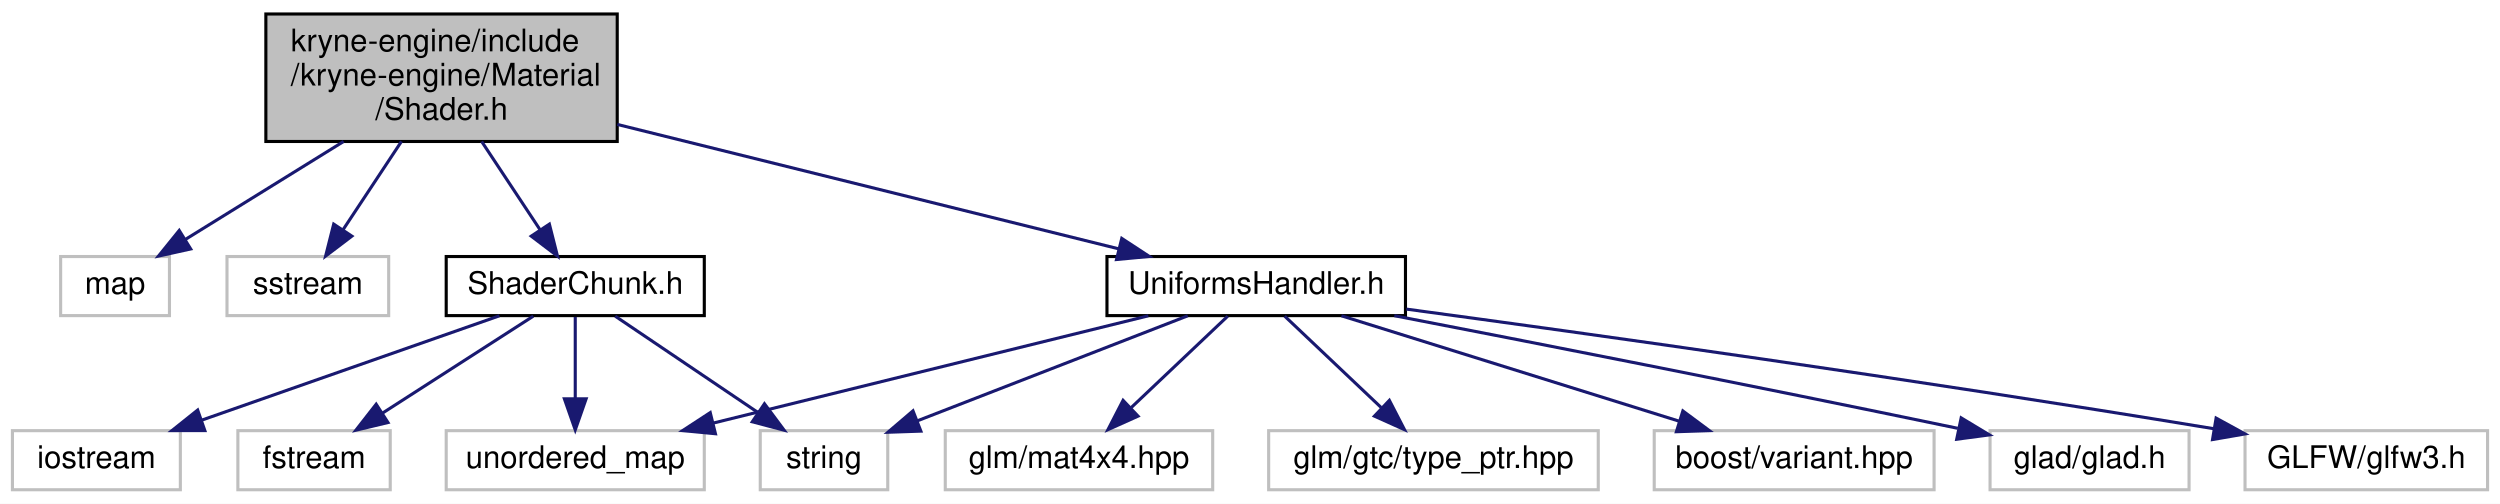
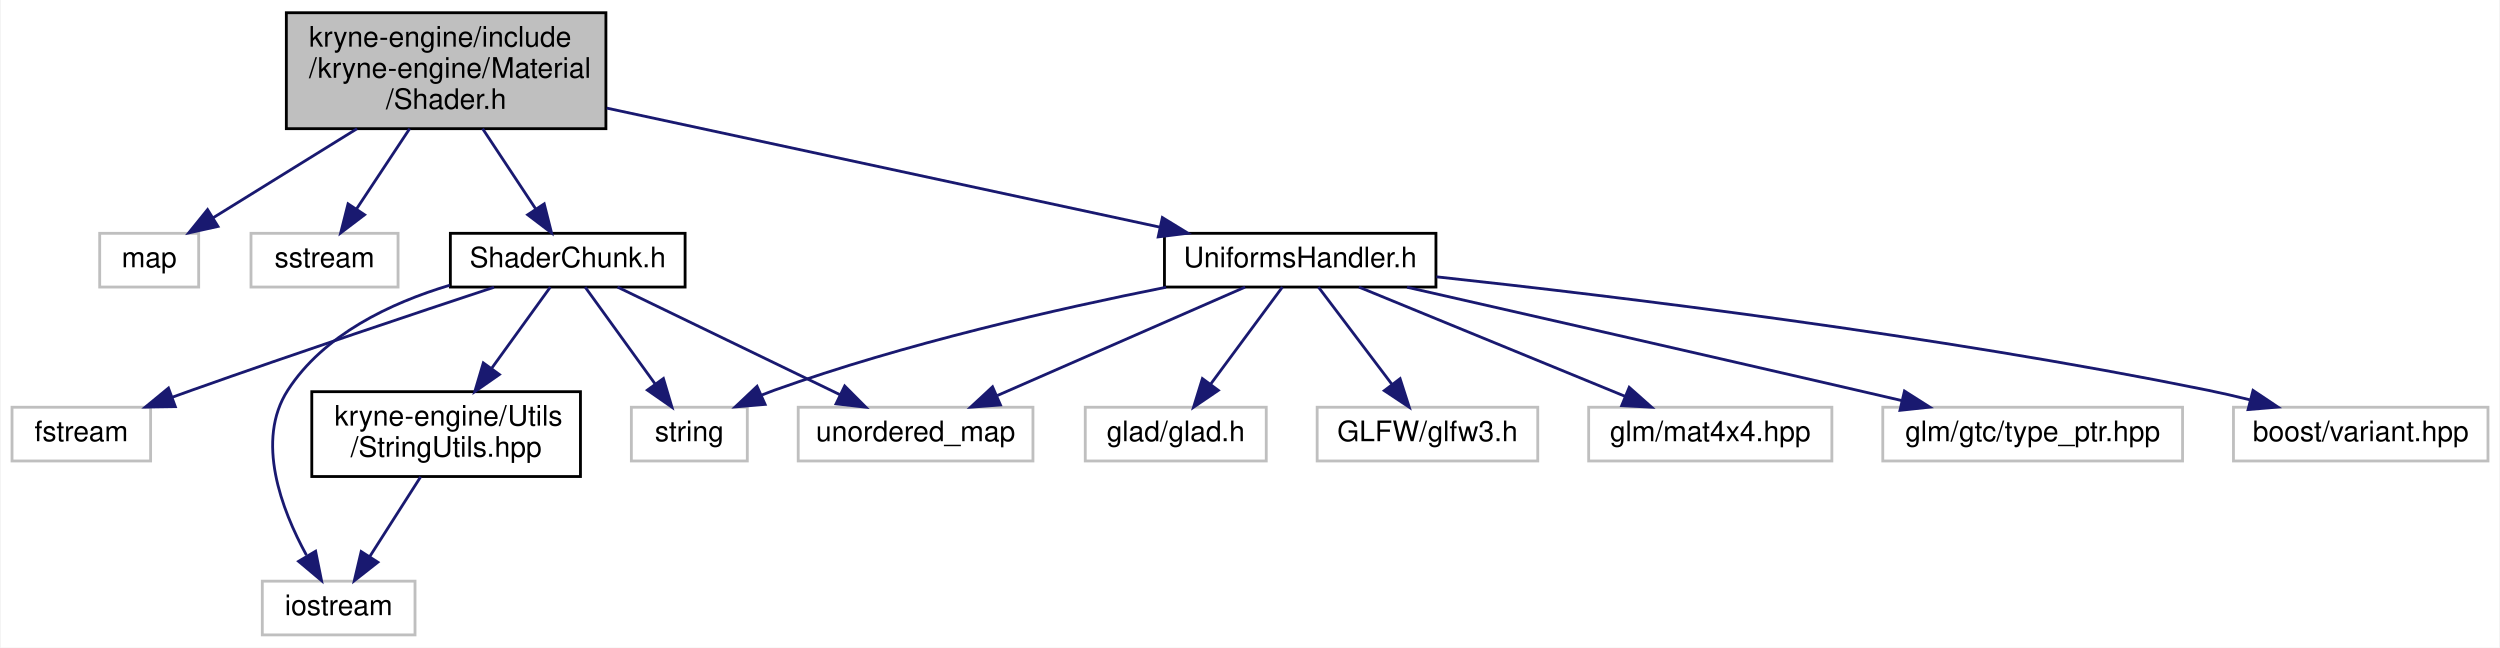
- <svg xmlns="http://www.w3.org/2000/svg" xmlns:xlink="http://www.w3.org/1999/xlink" width="804pt" height="162pt" viewBox="0.00 0.00 804.00 162.00">
-   <g id="graph0" class="graph" transform="scale(1 1) rotate(0) translate(4 158)">
-     <polygon fill="white" stroke="transparent" points="-4,4 -4,-158 800,-158 800,4 -4,4" />
+ <svg xmlns="http://www.w3.org/2000/svg" xmlns:xlink="http://www.w3.org/1999/xlink" width="884pt" height="229pt" viewBox="0.00 0.00 883.50 229.00">
+   <g id="graph0" class="graph" transform="scale(1 1) rotate(0) translate(4 225)">
+     <polygon fill="white" stroke="transparent" points="-4,4 -4,-225 879.5,-225 879.5,4 -4,4" />
    <g id="node1" class="node">
      <g id="a_node1">
        <a xlink:title=" ">
-           <polygon fill="#bfbfbf" stroke="black" points="81.5,-112.5 81.5,-153.5 194.5,-153.5 194.5,-112.5 81.5,-112.5" />
-           <text text-anchor="start" x="89.5" y="-141.5" font-family="Helvetica,sans-Serif" font-size="10.00">kryne-engine/include</text>
-           <text text-anchor="start" x="89.5" y="-130.5" font-family="Helvetica,sans-Serif" font-size="10.00">/kryne-engine/Material</text>
-           <text text-anchor="middle" x="138" y="-119.5" font-family="Helvetica,sans-Serif" font-size="10.00">/Shader.h</text>
+           <polygon fill="#bfbfbf" stroke="black" points="97,-179.5 97,-220.5 210,-220.5 210,-179.5 97,-179.5" />
+           <text text-anchor="start" x="105" y="-208.5" font-family="Helvetica,sans-Serif" font-size="10.00">kryne-engine/include</text>
+           <text text-anchor="start" x="105" y="-197.5" font-family="Helvetica,sans-Serif" font-size="10.00">/kryne-engine/Material</text>
+           <text text-anchor="middle" x="153.5" y="-186.5" font-family="Helvetica,sans-Serif" font-size="10.00">/Shader.h</text>
        </a>
      </g>
    </g>
    <g id="node2" class="node">
      <g id="a_node2">
        <a xlink:title=" ">
-           <polygon fill="white" stroke="#bfbfbf" points="15.5,-56.5 15.5,-75.5 50.5,-75.5 50.5,-56.5 15.5,-56.5" />
-           <text text-anchor="middle" x="33" y="-63.5" font-family="Helvetica,sans-Serif" font-size="10.00">map</text>
+           <polygon fill="white" stroke="#bfbfbf" points="31,-123.5 31,-142.5 66,-142.5 66,-123.5 31,-123.5" />
+           <text text-anchor="middle" x="48.5" y="-130.5" font-family="Helvetica,sans-Serif" font-size="10.00">map</text>
        </a>
      </g>
    </g>
    <g id="edge1" class="edge">
-       <path fill="none" stroke="midnightblue" d="M106.5,-112.5C90.09,-102.34 70.4,-90.16 55.54,-80.95" />
-       <polygon fill="midnightblue" stroke="midnightblue" points="57.32,-77.94 46.98,-75.65 53.64,-83.89 57.32,-77.94" />
+       <path fill="none" stroke="midnightblue" d="M122,-179.5C105.59,-169.34 85.9,-157.16 71.04,-147.95" />
+       <polygon fill="midnightblue" stroke="midnightblue" points="72.82,-144.94 62.48,-142.65 69.14,-150.89 72.82,-144.94" />
    </g>
    <g id="node3" class="node">
      <g id="a_node3">
        <a xlink:title=" ">
-           <polygon fill="white" stroke="#bfbfbf" points="69,-56.5 69,-75.5 121,-75.5 121,-56.5 69,-56.5" />
-           <text text-anchor="middle" x="95" y="-63.5" font-family="Helvetica,sans-Serif" font-size="10.00">sstream</text>
+           <polygon fill="white" stroke="#bfbfbf" points="84.5,-123.5 84.5,-142.5 136.5,-142.5 136.5,-123.5 84.5,-123.5" />
+           <text text-anchor="middle" x="110.5" y="-130.5" font-family="Helvetica,sans-Serif" font-size="10.00">sstream</text>
        </a>
      </g>
    </g>
    <g id="edge2" class="edge">
-       <path fill="none" stroke="midnightblue" d="M125.1,-112.5C119.14,-103.49 112.13,-92.89 106.37,-84.19" />
-       <polygon fill="midnightblue" stroke="midnightblue" points="109.16,-82.06 100.72,-75.65 103.32,-85.92 109.16,-82.06" />
+       <path fill="none" stroke="midnightblue" d="M140.6,-179.5C134.64,-170.49 127.63,-159.89 121.87,-151.19" />
+       <polygon fill="midnightblue" stroke="midnightblue" points="124.66,-149.06 116.22,-142.65 118.82,-152.92 124.66,-149.06" />
    </g>
    <g id="node4" class="node">
      <g id="a_node4">
        <a xlink:href="_uniforms_handler_8h.html" target="_top" xlink:title=" ">
-           <polygon fill="white" stroke="black" points="352,-56.5 352,-75.5 448,-75.5 448,-56.5 352,-56.5" />
-           <text text-anchor="middle" x="400" y="-63.5" font-family="Helvetica,sans-Serif" font-size="10.00">UniformsHandler.h</text>
+           <polygon fill="white" stroke="black" points="407.5,-123.5 407.5,-142.5 503.5,-142.5 503.5,-123.5 407.5,-123.5" />
+           <text text-anchor="middle" x="455.5" y="-130.5" font-family="Helvetica,sans-Serif" font-size="10.00">UniformsHandler.h</text>
        </a>
      </g>
    </g>
    <g id="edge3" class="edge">
-       <path fill="none" stroke="midnightblue" d="M194.53,-117.98C242.82,-106 311.32,-89 355.71,-77.99" />
-       <polygon fill="midnightblue" stroke="midnightblue" points="356.76,-81.33 365.62,-75.53 355.07,-74.54 356.76,-81.33" />
+       <path fill="none" stroke="midnightblue" d="M210.3,-186.77C266.65,-174.65 352.12,-156.25 405.83,-144.69" />
+       <polygon fill="midnightblue" stroke="midnightblue" points="406.76,-148.07 415.8,-142.54 405.29,-141.23 406.76,-148.07" />
    </g>
    <g id="node12" class="node">
      <g id="a_node12">
        <a xlink:href="_shader_chunk_8h.html" target="_top" xlink:title=" ">
-           <polygon fill="white" stroke="black" points="139.5,-56.5 139.5,-75.5 222.5,-75.5 222.5,-56.5 139.5,-56.5" />
-           <text text-anchor="middle" x="181" y="-63.5" font-family="Helvetica,sans-Serif" font-size="10.00">ShaderChunk.h</text>
+           <polygon fill="white" stroke="black" points="155,-123.5 155,-142.5 238,-142.5 238,-123.5 155,-123.5" />
+           <text text-anchor="middle" x="196.5" y="-130.5" font-family="Helvetica,sans-Serif" font-size="10.00">ShaderChunk.h</text>
        </a>
      </g>
    </g>
    <g id="edge11" class="edge">
-       <path fill="none" stroke="midnightblue" d="M150.9,-112.5C156.86,-103.49 163.87,-92.89 169.63,-84.19" />
-       <polygon fill="midnightblue" stroke="midnightblue" points="172.68,-85.92 175.28,-75.65 166.84,-82.06 172.68,-85.92" />
+       <path fill="none" stroke="midnightblue" d="M166.4,-179.5C172.36,-170.49 179.37,-159.89 185.13,-151.19" />
+       <polygon fill="midnightblue" stroke="midnightblue" points="188.18,-152.92 190.78,-142.65 182.34,-149.06 188.18,-152.92" />
    </g>
    <g id="node5" class="node">
      <g id="a_node5">
        <a xlink:title=" ">
-           <polygon fill="white" stroke="#bfbfbf" points="240.5,-0.5 240.5,-19.5 281.5,-19.5 281.5,-0.5 240.5,-0.5" />
-           <text text-anchor="middle" x="261" y="-7.5" font-family="Helvetica,sans-Serif" font-size="10.00">string</text>
+           <polygon fill="white" stroke="#bfbfbf" points="219,-62 219,-81 260,-81 260,-62 219,-62" />
+           <text text-anchor="middle" x="239.5" y="-69" font-family="Helvetica,sans-Serif" font-size="10.00">string</text>
        </a>
      </g>
    </g>
    <g id="edge4" class="edge">
-       <path fill="none" stroke="midnightblue" d="M377.98,-56.44C354.49,-47.32 317.15,-32.81 290.99,-22.65" />
-       <polygon fill="midnightblue" stroke="midnightblue" points="292.15,-19.35 281.56,-18.99 289.62,-25.87 292.15,-19.35" />
+       <path fill="none" stroke="midnightblue" d="M408.06,-123.43C369.98,-115.86 315.48,-103.46 269.5,-87 268.07,-86.49 266.62,-85.93 265.16,-85.34" />
+       <polygon fill="midnightblue" stroke="midnightblue" points="266.29,-82.01 255.73,-81.12 263.44,-88.4 266.29,-82.01" />
    </g>
    <g id="node6" class="node">
      <g id="a_node6">
        <a xlink:title=" ">
-           <polygon fill="white" stroke="#bfbfbf" points="139.5,-0.5 139.5,-19.5 222.5,-19.5 222.5,-0.5 139.5,-0.5" />
-           <text text-anchor="middle" x="181" y="-7.5" font-family="Helvetica,sans-Serif" font-size="10.00">unordered_map</text>
+           <polygon fill="white" stroke="#bfbfbf" points="278,-62 278,-81 361,-81 361,-62 278,-62" />
+           <text text-anchor="middle" x="319.5" y="-69" font-family="Helvetica,sans-Serif" font-size="10.00">unordered_map</text>
        </a>
      </g>
    </g>
    <g id="edge5" class="edge">
-       <path fill="none" stroke="midnightblue" d="M365.3,-56.44C327.42,-47.1 266.65,-32.12 225.34,-21.93" />
-       <polygon fill="midnightblue" stroke="midnightblue" points="226.09,-18.51 215.54,-19.52 224.41,-25.31 226.09,-18.51" />
+       <path fill="none" stroke="midnightblue" d="M436.01,-123.48C413.09,-113.45 374.81,-96.7 348.42,-85.15" />
+       <polygon fill="midnightblue" stroke="midnightblue" points="349.51,-81.81 338.95,-81.01 346.71,-88.22 349.51,-81.81" />
    </g>
    <g id="node7" class="node">
      <g id="a_node7">
        <a xlink:title=" ">
-           <polygon fill="white" stroke="#bfbfbf" points="636,-0.5 636,-19.5 700,-19.5 700,-0.5 636,-0.5" />
-           <text text-anchor="middle" x="668" y="-7.5" font-family="Helvetica,sans-Serif" font-size="10.00">glad/glad.h</text>
+           <polygon fill="white" stroke="#bfbfbf" points="379.5,-62 379.5,-81 443.5,-81 443.5,-62 379.5,-62" />
+           <text text-anchor="middle" x="411.5" y="-69" font-family="Helvetica,sans-Serif" font-size="10.00">glad/glad.h</text>
        </a>
      </g>
    </g>
    <g id="edge6" class="edge">
-       <path fill="none" stroke="midnightblue" d="M444.42,-56.47C488.08,-48.03 556.86,-34.56 625.64,-20.25" />
-       <polygon fill="midnightblue" stroke="midnightblue" points="626.71,-23.61 635.78,-18.14 625.28,-16.75 626.71,-23.61" />
+       <path fill="none" stroke="midnightblue" d="M449.2,-123.48C442.6,-114.55 432.06,-100.31 423.81,-89.14" />
+       <polygon fill="midnightblue" stroke="midnightblue" points="426.55,-86.97 417.79,-81.01 420.92,-91.13 426.55,-86.97" />
    </g>
    <g id="node8" class="node">
      <g id="a_node8">
        <a xlink:title=" ">
-           <polygon fill="white" stroke="#bfbfbf" points="718,-0.5 718,-19.5 796,-19.5 796,-0.5 718,-0.5" />
-           <text text-anchor="middle" x="757" y="-7.5" font-family="Helvetica,sans-Serif" font-size="10.00">GLFW/glfw3.h</text>
+           <polygon fill="white" stroke="#bfbfbf" points="461.5,-62 461.5,-81 539.5,-81 539.5,-62 461.5,-62" />
+           <text text-anchor="middle" x="500.5" y="-69" font-family="Helvetica,sans-Serif" font-size="10.00">GLFW/glfw3.h</text>
        </a>
      </g>
    </g>
    <g id="edge7" class="edge">
-       <path fill="none" stroke="midnightblue" d="M448.27,-58.59C507.13,-50.64 609.91,-36.31 707.91,-20.13" />
-       <polygon fill="midnightblue" stroke="midnightblue" points="708.7,-23.54 717.99,-18.45 707.55,-16.64 708.7,-23.54" />
+       <path fill="none" stroke="midnightblue" d="M461.95,-123.48C468.7,-114.55 479.47,-100.31 487.91,-89.14" />
+       <polygon fill="midnightblue" stroke="midnightblue" points="490.82,-91.1 494.06,-81.01 485.24,-86.87 490.82,-91.1" />
    </g>
    <g id="node9" class="node">
      <g id="a_node9">
        <a xlink:title=" ">
-           <polygon fill="white" stroke="#bfbfbf" points="300,-0.5 300,-19.5 386,-19.5 386,-0.5 300,-0.5" />
-           <text text-anchor="middle" x="343" y="-7.5" font-family="Helvetica,sans-Serif" font-size="10.00">glm/mat4x4.hpp</text>
+           <polygon fill="white" stroke="#bfbfbf" points="557.5,-62 557.5,-81 643.5,-81 643.5,-62 557.5,-62" />
+           <text text-anchor="middle" x="600.5" y="-69" font-family="Helvetica,sans-Serif" font-size="10.00">glm/mat4x4.hpp</text>
        </a>
      </g>
    </g>
    <g id="edge8" class="edge">
-       <path fill="none" stroke="midnightblue" d="M390.84,-56.32C382.5,-48.42 369.97,-36.55 359.82,-26.94" />
-       <polygon fill="midnightblue" stroke="midnightblue" points="361.99,-24.17 352.32,-19.83 357.18,-29.25 361.99,-24.17" />
+       <path fill="none" stroke="midnightblue" d="M476.27,-123.48C500.93,-113.36 542.25,-96.4 570.4,-84.85" />
+       <polygon fill="midnightblue" stroke="midnightblue" points="571.84,-88.04 579.76,-81.01 569.18,-81.57 571.84,-88.04" />
    </g>
    <g id="node10" class="node">
      <g id="a_node10">
        <a xlink:title=" ">
-           <polygon fill="white" stroke="#bfbfbf" points="404,-0.5 404,-19.5 510,-19.5 510,-0.5 404,-0.5" />
-           <text text-anchor="middle" x="457" y="-7.5" font-family="Helvetica,sans-Serif" font-size="10.00">glm/gtc/type_ptr.hpp</text>
+           <polygon fill="white" stroke="#bfbfbf" points="661.5,-62 661.5,-81 767.5,-81 767.5,-62 661.5,-62" />
+           <text text-anchor="middle" x="714.5" y="-69" font-family="Helvetica,sans-Serif" font-size="10.00">glm/gtc/type_ptr.hpp</text>
        </a>
      </g>
    </g>
    <g id="edge9" class="edge">
-       <path fill="none" stroke="midnightblue" d="M409.16,-56.32C417.5,-48.42 430.03,-36.55 440.18,-26.94" />
-       <polygon fill="midnightblue" stroke="midnightblue" points="442.82,-29.25 447.68,-19.83 438.01,-24.17 442.82,-29.25" />
+       <path fill="none" stroke="midnightblue" d="M493.28,-123.43C532.95,-114.42 597.13,-99.8 652.5,-87 657.55,-85.83 662.84,-84.6 668.1,-83.38" />
+       <polygon fill="midnightblue" stroke="midnightblue" points="669.17,-86.72 678.12,-81.04 667.58,-79.91 669.17,-86.72" />
    </g>
    <g id="node11" class="node">
      <g id="a_node11">
        <a xlink:title=" ">
-           <polygon fill="white" stroke="#bfbfbf" points="528,-0.5 528,-19.5 618,-19.5 618,-0.5 528,-0.5" />
-           <text text-anchor="middle" x="573" y="-7.5" font-family="Helvetica,sans-Serif" font-size="10.00">boost/variant.hpp</text>
+           <polygon fill="white" stroke="#bfbfbf" points="785.5,-62 785.5,-81 875.5,-81 875.5,-62 785.5,-62" />
+           <text text-anchor="middle" x="830.5" y="-69" font-family="Helvetica,sans-Serif" font-size="10.00">boost/variant.hpp</text>
        </a>
      </g>
    </g>
    <g id="edge10" class="edge">
-       <path fill="none" stroke="midnightblue" d="M427.41,-56.44C456.77,-47.28 503.52,-32.69 536.1,-22.52" />
-       <polygon fill="midnightblue" stroke="midnightblue" points="537.21,-25.84 545.72,-19.52 535.13,-19.16 537.21,-25.84" />
+       <path fill="none" stroke="midnightblue" d="M503.67,-127.12C566.74,-120.3 680.55,-106.53 776.5,-87 781.3,-86.02 786.31,-84.87 791.25,-83.64" />
+       <polygon fill="midnightblue" stroke="midnightblue" points="792.42,-86.95 801.23,-81.06 790.67,-80.18 792.42,-86.95" />
    </g>
    <g id="edge13" class="edge">
-       <path fill="none" stroke="midnightblue" d="M193.85,-56.32C206.22,-47.98 225.13,-35.21 239.74,-25.35" />
-       <polygon fill="midnightblue" stroke="midnightblue" points="241.85,-28.15 248.18,-19.65 237.93,-22.35 241.85,-28.15" />
+       <path fill="none" stroke="midnightblue" d="M202.66,-123.48C209.11,-114.55 219.4,-100.31 227.47,-89.14" />
+       <polygon fill="midnightblue" stroke="midnightblue" points="230.33,-91.16 233.35,-81.01 224.66,-87.06 230.33,-91.16" />
    </g>
    <g id="edge12" class="edge">
-       <path fill="none" stroke="midnightblue" d="M181,-56.08C181,-49.01 181,-38.86 181,-29.99" />
-       <polygon fill="midnightblue" stroke="midnightblue" points="184.5,-29.75 181,-19.75 177.5,-29.75 184.5,-29.75" />
+       <path fill="none" stroke="midnightblue" d="M214.12,-123.48C234.67,-113.53 268.86,-96.99 292.71,-85.46" />
+       <polygon fill="midnightblue" stroke="midnightblue" points="294.43,-88.51 301.91,-81.01 291.38,-82.21 294.43,-88.51" />
    </g>
    <g id="node13" class="node">
      <g id="a_node13">
        <a xlink:title=" ">
-           <polygon fill="white" stroke="#bfbfbf" points="72.5,-0.5 72.5,-19.5 121.5,-19.5 121.5,-0.5 72.5,-0.5" />
-           <text text-anchor="middle" x="97" y="-7.5" font-family="Helvetica,sans-Serif" font-size="10.00">fstream</text>
+           <polygon fill="white" stroke="#bfbfbf" points="0,-62 0,-81 49,-81 49,-62 0,-62" />
+           <text text-anchor="middle" x="24.5" y="-69" font-family="Helvetica,sans-Serif" font-size="10.00">fstream</text>
        </a>
      </g>
    </g>
    <g id="edge14" class="edge">
-       <path fill="none" stroke="midnightblue" d="M167.5,-56.32C154.4,-47.9 134.29,-34.97 118.89,-25.07" />
-       <polygon fill="midnightblue" stroke="midnightblue" points="120.77,-22.12 110.46,-19.65 116.98,-28.01 120.77,-22.12" />
+       <path fill="none" stroke="midnightblue" d="M170.43,-123.43C143.55,-114.54 100.48,-100.13 63.5,-87 61.26,-86.2 58.95,-85.37 56.63,-84.53" />
+       <polygon fill="midnightblue" stroke="midnightblue" points="57.74,-81.21 47.14,-81.05 55.32,-87.78 57.74,-81.21" />
    </g>
    <g id="node14" class="node">
      <g id="a_node14">
        <a xlink:title=" ">
-           <polygon fill="white" stroke="#bfbfbf" points="0,-0.5 0,-19.5 54,-19.5 54,-0.5 0,-0.5" />
-           <text text-anchor="middle" x="27" y="-7.5" font-family="Helvetica,sans-Serif" font-size="10.00">iostream</text>
+           <polygon fill="white" stroke="#bfbfbf" points="88.5,-0.5 88.5,-19.5 142.5,-19.5 142.5,-0.5 88.5,-0.5" />
+           <text text-anchor="middle" x="115.5" y="-7.5" font-family="Helvetica,sans-Serif" font-size="10.00">iostream</text>
        </a>
      </g>
    </g>
    <g id="edge15" class="edge">
-       <path fill="none" stroke="midnightblue" d="M156.6,-56.44C130.8,-47.4 89.92,-33.06 60.98,-22.92" />
-       <polygon fill="midnightblue" stroke="midnightblue" points="61.88,-19.52 51.29,-19.52 59.57,-26.13 61.88,-19.52" />
+       <path fill="none" stroke="midnightblue" d="M154.79,-124.15C133.8,-117.86 110.17,-106.68 97.5,-87 86.07,-69.25 95.2,-44.98 104.11,-28.69" />
+       <polygon fill="midnightblue" stroke="midnightblue" points="107.35,-30.09 109.44,-19.7 101.33,-26.51 107.35,-30.09" />
+     </g>
+     <g id="node15" class="node">
+       <g id="a_node15">
+         <a xlink:href="_string_utils_8hpp.html" target="_top" xlink:title=" ">
+           <polygon fill="white" stroke="black" points="106,-56.5 106,-86.5 201,-86.5 201,-56.5 106,-56.5" />
+           <text text-anchor="start" x="114" y="-74.5" font-family="Helvetica,sans-Serif" font-size="10.00">kryne-engine/Utils</text>
+           <text text-anchor="middle" x="153.5" y="-63.5" font-family="Helvetica,sans-Serif" font-size="10.00">/StringUtils.hpp</text>
+         </a>
+       </g>
+     </g>
+     <g id="edge16" class="edge">
+       <path fill="none" stroke="midnightblue" d="M190.34,-123.48C184.95,-116.02 176.88,-104.85 169.67,-94.87" />
+       <polygon fill="midnightblue" stroke="midnightblue" points="172.33,-92.58 163.63,-86.52 166.65,-96.68 172.33,-92.58" />
+     </g>
+     <g id="edge17" class="edge">
+       <path fill="none" stroke="midnightblue" d="M144.49,-56.4C139.09,-47.93 132.17,-37.1 126.45,-28.14" />
+       <polygon fill="midnightblue" stroke="midnightblue" points="129.36,-26.2 121.03,-19.66 123.46,-29.97 129.36,-26.2" />
    </g>
  </g>
</svg>
